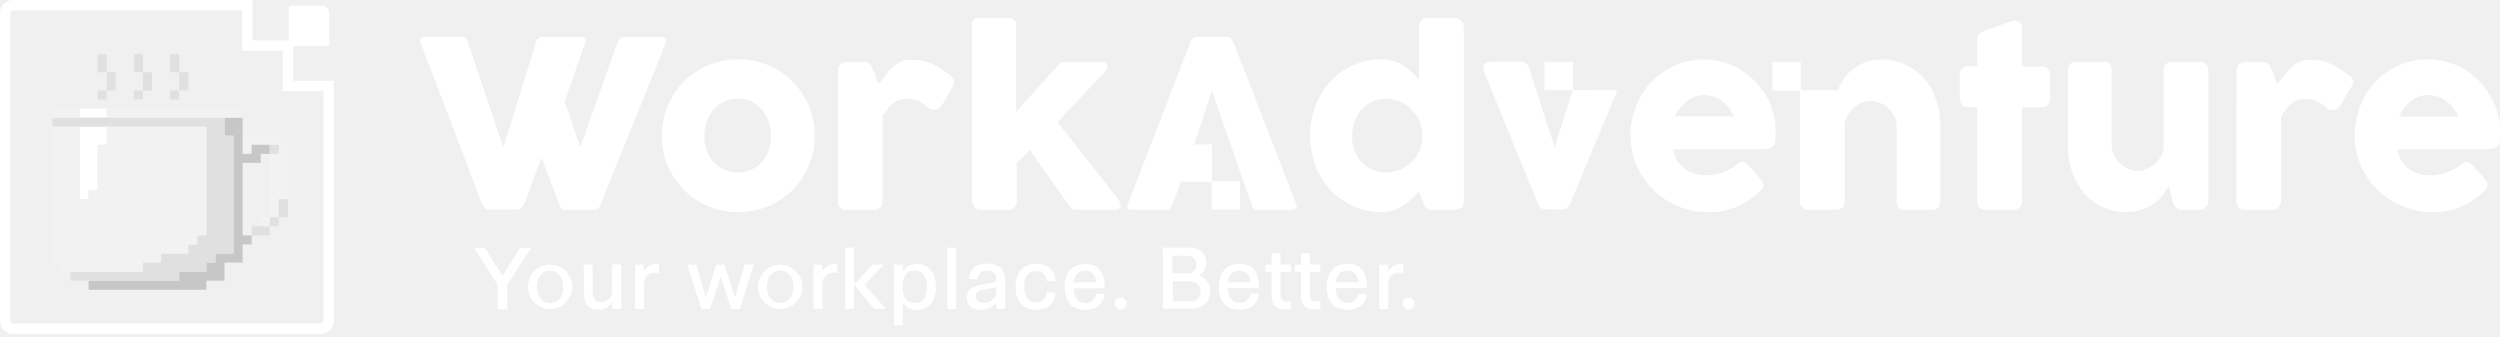
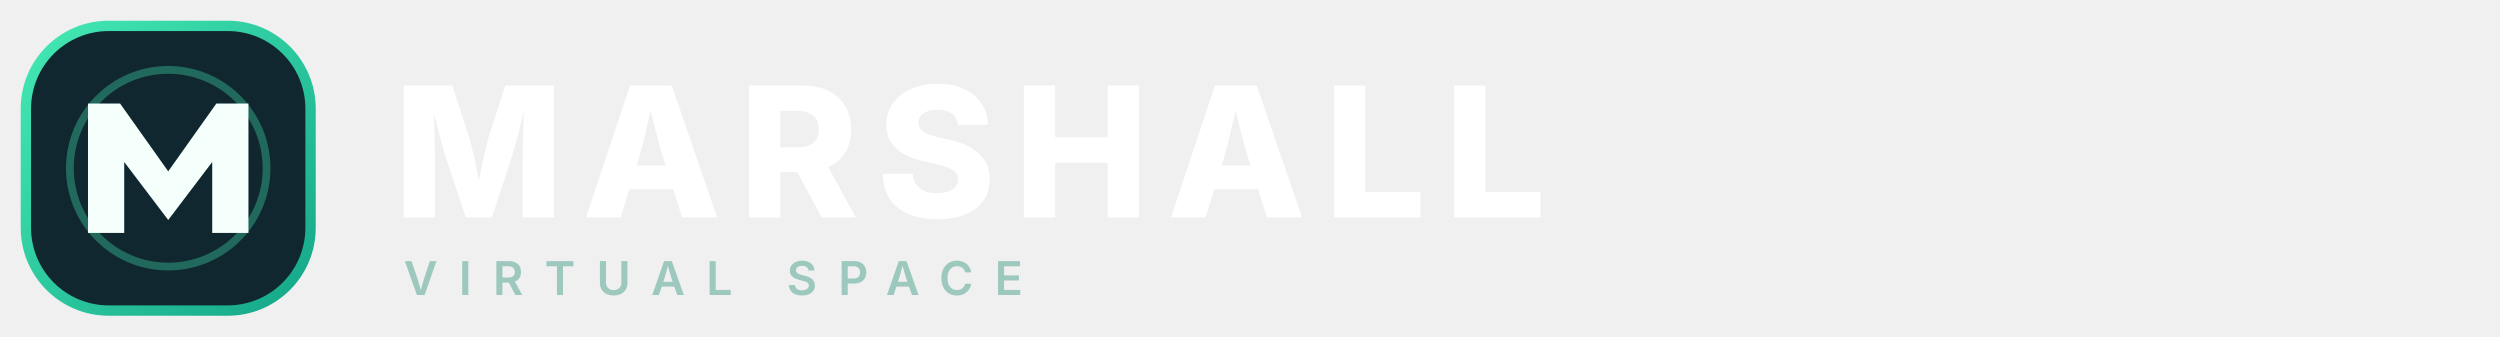
- <svg xmlns="http://www.w3.org/2000/svg" width="483" height="65" viewBox="0 0 483 65" fill="none">
-   <g clip-path="url(#clip0_724_2)">
-     <path d="M96.141 54.999L91.561 47.869H93.68L97.07 53.269L100.49 47.869H102.61L98.001 54.999V59.739H96.141V54.999Z" fill="white" />
-     <path d="M102 55.409C102 53.049 103.91 51.129 106.28 51.129C108.65 51.129 110.56 53.039 110.56 55.409C110.56 57.779 108.65 59.699 106.28 59.699C103.91 59.699 102 57.789 102 55.419V55.409ZM108.82 55.409C108.82 53.509 107.82 52.289 106.27 52.289C104.72 52.289 103.73 53.509 103.73 55.409C103.73 57.309 104.73 58.519 106.27 58.519C107.81 58.519 108.83 57.299 108.83 55.409H108.82Z" fill="white" />
-     <path d="M112.78 51.12H114.49V56.26C114.49 57.65 114.91 58.38 116.08 58.38C117.25 58.41 118.22 57.49 118.26 56.32C118.26 56.21 118.26 56.11 118.24 56V51.1H120V59.67H118.29V58.31C117.77 59.31 116.72 59.91 115.6 59.85C113.6 59.85 112.86 58.71 112.86 56.73L112.78 51.12Z" fill="white" />
-     <path d="M122.7 51.12H124.41V52.45C124.87 51.54 125.81 50.98 126.83 51C126.99 50.99 127.16 50.99 127.32 51V52.78C127.08 52.7 126.84 52.67 126.59 52.67C125.44 52.61 124.46 53.5 124.4 54.65C124.4 54.77 124.4 54.88 124.41 55V59.69H122.7V51.12Z" fill="white" />
-     <path d="M134.56 51.12L136.36 57.539L138.36 51.119H140L142 57.539L143.84 51.119H145.62L142.95 59.689H141.26L139.26 53.459L137.19 59.689H135.53L132.76 51.119L134.56 51.12Z" fill="white" />
-     <path d="M146.46 55.409C146.46 53.049 148.37 51.129 150.74 51.129C153.11 51.129 155.02 53.039 155.02 55.409C155.02 57.779 153.11 59.699 150.74 59.699C148.37 59.699 146.46 57.789 146.46 55.419V55.409ZM153.28 55.409C153.28 53.509 152.28 52.289 150.73 52.289C149.18 52.289 148.19 53.509 148.19 55.409C148.19 57.309 149.19 58.519 150.73 58.519C152.27 58.519 153.28 57.299 153.28 55.409Z" fill="white" />
-     <path d="M157.18 51.12H158.89V52.45C159.35 51.54 160.29 50.98 161.31 51C161.47 50.99 161.64 50.99 161.8 51V52.78C161.56 52.7 161.32 52.67 161.07 52.67C159.92 52.61 158.94 53.5 158.88 54.65C158.88 54.77 158.88 54.88 158.89 55V59.69H157.18V51.12Z" fill="white" />
-     <path d="M163.28 47.84H165V55L168.54 51.12H170.76L167 55L171.16 59.68H168.93L165 55V59.66H163.29V47.84H163.28Z" fill="white" />
-     <path d="M172.68 51.12H174.4V52.45C174.98 51.48 176.05 50.92 177.18 51C179.6 51 180.83 52.88 180.83 55.44C180.83 58 179.5 59.89 177.16 59.89C176.03 59.95 174.97 59.35 174.43 58.35V62.85H172.71L172.68 51.12ZM179.09 55.4C179.09 53.45 178.22 52.28 176.68 52.28C175.14 52.28 174.38 53.46 174.38 55.43C174.38 57.4 175.1 58.54 176.7 58.54C178.3 58.54 179.09 57.41 179.09 55.4Z" fill="white" />
-     <path d="M183 47.84H184.72V59.69H183V47.84Z" fill="white" />
-     <path d="M192.48 58.49C191.77 59.42 190.65 59.93 189.48 59.85C187.65 59.85 186.77 58.85 186.77 57.57C186.77 55.11 189.27 55.06 191.03 54.76C192.31 54.55 192.49 54.45 192.49 53.85C192.49 52.95 191.89 52.32 190.73 52.32C189.83 52.18 189 52.8 188.86 53.69C188.85 53.77 188.84 53.85 188.84 53.93H187.19C187.38 52.07 188.37 50.93 190.74 50.93C193.11 50.93 194.2 52.07 194.2 54.36V59.66H192.49V58.49H192.48ZM192.48 55.49C190.72 55.95 188.48 55.81 188.48 57.28C188.48 58.03 189.12 58.52 190.01 58.52C191.26 58.64 192.37 57.73 192.49 56.48C192.49 56.4 192.5 56.32 192.5 56.24L192.48 55.49Z" fill="white" />
-     <path d="M203.92 56.529C203.8 58.679 202.44 59.849 200.2 59.849C197.47 59.849 196.2 58.039 196.2 55.409C196.2 52.779 197.61 50.959 200.2 50.959C202.44 50.959 203.81 52.159 203.93 54.309H202.23C202.23 53.239 201.36 52.369 200.29 52.369C200.25 52.369 200.21 52.369 200.18 52.369C198.71 52.369 197.89 53.369 197.89 55.369C197.89 57.369 198.71 58.369 200.18 58.369C201.21 58.469 202.12 57.719 202.22 56.689C202.22 56.609 202.23 56.539 202.22 56.459L203.91 56.529H203.92Z" fill="white" />
-     <path d="M213.42 56.76C213.28 58.55 211.95 59.85 209.69 59.85C206.89 59.85 205.69 58.07 205.69 55.41C205.69 52.75 207 51 209.67 51C212.34 51 213.44 52.7 213.44 55.44V55.71H207.44C207.44 57.57 208.31 58.51 209.65 58.51C210.69 58.64 211.63 57.9 211.75 56.86C211.75 56.84 211.75 56.82 211.75 56.8L213.41 56.76H213.42ZM211.74 54.55C211.87 53.45 211.09 52.46 210 52.32C209.89 52.31 209.78 52.3 209.67 52.31C208.39 52.31 207.61 53.04 207.43 54.55H211.74Z" fill="white" />
-     <path d="M216.52 57.49C217.12 57.46 217.63 57.93 217.66 58.53C217.66 58.56 217.66 58.6 217.66 58.63C217.68 59.24 217.21 59.75 216.6 59.77C216.57 59.77 216.55 59.77 216.52 59.77C215.89 59.77 215.38 59.26 215.38 58.63C215.38 58 215.89 57.49 216.52 57.49Z" fill="white" />
-     <path d="M224.67 47.84H229.67C231.83 47.84 233.05 49.06 233.05 50.77C233.07 51.79 232.53 52.74 231.64 53.24C232.94 53.66 233.83 54.87 233.84 56.24C233.84 58.33 232.39 59.64 230.09 59.64H224.7L224.67 47.84ZM229.26 52.84C230.18 52.95 231.01 52.28 231.12 51.36C231.12 51.27 231.13 51.19 231.12 51.1C231.17 50.22 230.49 49.46 229.61 49.41C229.52 49.41 229.44 49.41 229.35 49.41H226.51V52.79L229.25 52.83L229.26 52.84ZM229.95 58.19C230.93 58.31 231.82 57.6 231.94 56.62C231.94 56.54 231.95 56.45 231.95 56.37C232.01 55.32 231.2 54.43 230.16 54.37C230.09 54.37 230.02 54.37 229.95 54.37H226.6V58.18H229.95V58.19Z" fill="white" />
-     <path d="M243.21 56.759C243.07 58.549 241.74 59.849 239.48 59.849C236.68 59.849 235.48 58.069 235.48 55.409C235.48 52.749 236.8 50.959 239.48 50.959C242.16 50.959 243.24 52.659 243.24 55.399V55.669H237.24C237.29 57.529 238.11 58.469 239.45 58.469C240.5 58.589 241.45 57.839 241.57 56.789C241.57 56.779 241.57 56.769 241.57 56.759H243.21ZM241.53 54.549C241.66 53.449 240.88 52.459 239.79 52.319C239.69 52.309 239.58 52.299 239.47 52.309C238.19 52.309 237.4 53.039 237.23 54.549H241.53Z" fill="white" />
-     <path d="M245.69 52.53H244.49V51.12H245.69V48.92H247.4V51.12H249.4V52.53H247.4V57C247.31 57.59 247.71 58.15 248.31 58.25C248.41 58.27 248.52 58.27 248.62 58.25C248.9 58.25 249.18 58.22 249.45 58.17V59.69C249.08 59.77 248.7 59.81 248.32 59.82C246.67 59.82 245.69 59.02 245.69 57.1V52.53Z" fill="white" />
-     <path d="M251.35 52.53H250.15V51.12H251.35V48.92H253.07V51.12H255.07V52.53H253.07V57C253.07 57.86 253.48 58.25 254.28 58.25C254.56 58.25 254.84 58.22 255.12 58.17V59.69C254.74 59.77 254.36 59.81 253.98 59.82C252.33 59.82 251.35 59.02 251.35 57.1V52.53Z" fill="white" />
-     <path d="M264.06 56.759C263.92 58.549 262.59 59.849 260.33 59.849C257.53 59.849 256.33 58.069 256.33 55.409C256.33 52.749 257.66 50.959 260.33 50.959C263 50.959 264.09 52.659 264.09 55.399V55.669H258.09C258.09 57.529 258.96 58.469 260.3 58.469C261.34 58.599 262.28 57.859 262.4 56.819C262.4 56.799 262.4 56.779 262.4 56.759H264.06ZM262.38 54.549C262.51 53.449 261.73 52.459 260.64 52.319C260.54 52.309 260.43 52.299 260.32 52.309C259.03 52.309 258.25 53.039 258.07 54.549H262.38Z" fill="white" />
-     <path d="M266.49 51.12H268.2V52.45C268.66 51.54 269.6 50.98 270.62 51C270.79 50.99 270.95 50.99 271.12 51V52.78C270.88 52.7 270.63 52.67 270.38 52.67C269.23 52.61 268.25 53.5 268.19 54.65C268.19 54.77 268.19 54.88 268.2 55V59.69H266.49V51.12Z" fill="white" />
-     <path d="M272.15 57.49C272.75 57.46 273.26 57.93 273.29 58.53C273.29 58.56 273.29 58.6 273.29 58.63C273.31 59.24 272.84 59.75 272.23 59.77C272.2 59.77 272.18 59.77 272.15 59.77C271.52 59.77 271.01 59.26 271.01 58.63C271.01 58 271.52 57.49 272.15 57.49Z" fill="white" />
-     <path d="M55.81 1.09H62.12C62.95 1.09 63.62 1.76 63.62 2.59V8.9H55.81V1.09Z" fill="white" />
-     <path d="M55.65 16.61V8.81H47.79V1H2.5C1.67 1 1 1.67 1 2.5V62C1 62.83 1.67 63.5 2.5 63.5H62C62.83 63.5 63.5 62.83 63.5 62V16.61H55.65Z" stroke="white" stroke-width="2" stroke-miterlimit="10" />
-     <path d="M53.87 27.971V29.721H52.12V41.971H53.87V38.471H55.62V27.971H53.87Z" fill="#F2F2F2" />
-     <path d="M46.87 26.221V29.721H48.62V27.971H52.12H53.87V26.221H46.87Z" fill="#F2F2F2" />
-     <path d="M52.12 41.971H50.37V43.721H52.12V41.971Z" fill="#F2F2F2" />
-     <path d="M48.62 43.721H46.87V45.471H48.62V43.721Z" fill="#F2F2F2" />
-     <path d="M34.62 13.961V17.471H36.37V13.961H34.62Z" fill="#E0E0E0" />
-     <path d="M34.61 17.471H32.86V19.221H34.61V17.471Z" fill="#E0E0E0" />
-     <path d="M34.62 10.461H32.86V13.961H34.62V10.461Z" fill="#E0E0E0" />
-     <path d="M27.61 17.471H29.36V13.961H27.61V17.471Z" fill="#E0E0E0" />
-     <path d="M27.61 17.471H25.86V19.221H27.61V17.471Z" fill="#E0E0E0" />
-     <path d="M27.61 10.461H25.86V13.961H27.61V10.461Z" fill="#E0E0E0" />
-     <path d="M20.61 17.471H22.36V13.961H20.61V17.471Z" fill="#E0E0E0" />
-     <path d="M20.61 17.471H18.86V19.221H20.61V17.471Z" fill="#E0E0E0" />
-     <path d="M20.61 10.461H18.86V13.961H20.61V10.461Z" fill="#E0E0E0" />
-     <path d="M48.62 27.971V29.721H46.87V26.221V22.721H43.37V26.221H45.12V48.971H41.62V50.721H39.87V52.481H34.62V54.231H17.11V55.981H39.87V54.231H43.37V50.721H46.87V47.221H48.62V45.471H46.87V43.721V31.471H50.37V29.721H52.12V27.971H48.62Z" fill="#C7C7C7" />
-     <path d="M15.36 20.971V22.721H20.61V20.971H15.36Z" fill="white" />
-     <path d="M15.36 24.471V38.471H17.11V36.721H18.86V27.971H20.61V24.471H15.36Z" fill="white" />
-     <path d="M53.87 38.471V41.971H55.62V38.471H53.87Z" fill="#E0E0E0" />
-     <path d="M53.87 41.971H52.12V43.721H53.87V41.971Z" fill="#E0E0E0" />
-     <path d="M53.87 27.971H52.12V29.721H53.87V27.971Z" fill="#E0E0E0" />
-     <path d="M48.62 43.721V45.471H52.12V43.721H50.37H48.62Z" fill="#E0E0E0" />
-     <path d="M43.37 22.721H20.61H15.36H10.11V24.471H15.36H20.61H39.87V45.471H38.12V47.221H36.37V48.971H31.11V50.721H27.61V52.481H13.61V54.231H17.11H34.62V52.481H39.87V50.721H41.62V48.971H45.12V26.221H43.37V22.721Z" fill="#E0E0E0" />
-     <path d="M20.61 20.971V22.721H43.37H46.87V20.971H20.61Z" fill="#F2F2F2" />
-     <path d="M20.61 24.471V27.971H18.86V36.721H17.11V38.471H15.36V24.471H10.11V50.721H11.86V52.481H13.61H27.61V50.721H31.11V48.971H36.37V47.221H38.12V45.471H39.87V24.471H20.61Z" fill="#F2F2F2" />
-     <path d="M15.36 22.721V20.971H10.11V22.721H15.36Z" fill="#F2F2F2" />
-     <path d="M93.53 40.049C93.38 39.799 93.23 39.529 93.1 39.259C92.96 38.999 92.84 38.729 92.74 38.449C90.8 33.349 88.89 28.299 87 23.289C85.11 18.279 83.17 13.229 81.17 8.119C81.18 8.049 81.18 7.989 81.17 7.919C81.17 7.859 81.17 7.799 81.17 7.739C81.17 7.319 81.44 7.109 82 7.109H89.24C89.77 7.119 90.22 7.489 90.35 7.999L97.24 28.489L103.61 7.999C103.77 7.459 104.28 7.109 104.84 7.139H112.16C112.42 7.119 112.67 7.189 112.89 7.329C113.03 7.459 113.11 7.649 113.1 7.839C113.1 7.919 113.1 8.009 113.1 8.089V8.149L109.1 19.629L112.1 28.469L119.38 7.999C119.54 7.459 120.06 7.099 120.62 7.139H127.7C127.96 7.119 128.22 7.179 128.43 7.329C128.58 7.459 128.66 7.649 128.65 7.839C128.65 7.919 128.65 8.009 128.65 8.089V8.149C127.65 10.789 126.58 13.429 125.52 16.049L122.31 23.929C121.24 26.549 120.17 29.179 119.12 31.809C118.07 34.439 117 36.999 116 39.669C115.91 39.879 115.77 40.069 115.6 40.219C115.39 40.419 115.12 40.529 114.83 40.519H109.32C109.06 40.539 108.79 40.469 108.57 40.329C108.39 40.209 108.26 40.029 108.2 39.829L104.64 30.469C104.13 31.829 103.64 33.169 103.13 34.469C102.62 35.769 102.13 37.119 101.65 38.469C101.57 38.679 101.49 38.899 101.39 39.129C101.3 39.359 101.18 39.579 101.04 39.779C100.92 39.979 100.76 40.149 100.58 40.289C100.41 40.429 100.2 40.499 99.98 40.489H94.47C94.1 40.549 93.72 40.379 93.53 40.049Z" fill="white" />
-     <path d="M127.86 26.259C127.86 23.619 128.54 21.019 129.86 18.729C130.5 17.639 131.27 16.629 132.16 15.729C133.06 14.839 134.06 14.079 135.16 13.449C137.45 12.139 140.04 11.449 142.68 11.449C144.65 11.439 146.6 11.819 148.42 12.589C150.17 13.309 151.76 14.369 153.1 15.709C154.44 17.049 155.51 18.639 156.25 20.389C157.54 23.489 157.76 26.939 156.88 30.179C155.88 33.899 153.45 37.069 150.12 38.999C147.86 40.309 145.29 40.999 142.68 40.999C141.33 40.999 139.98 40.829 138.68 40.479C137.44 40.149 136.25 39.659 135.14 39.009C132.95 37.739 131.13 35.919 129.86 33.729C129.22 32.619 128.72 31.429 128.38 30.189C128.03 28.909 127.86 27.589 127.86 26.259ZM136.07 26.259C136.07 27.209 136.22 28.149 136.53 29.039C136.82 29.859 137.26 30.619 137.84 31.279C138.39 31.909 139.08 32.419 139.84 32.769C140.69 33.149 141.62 33.339 142.55 33.319C143.46 33.329 144.36 33.149 145.19 32.769C145.96 32.429 146.64 31.919 147.19 31.279C147.78 30.619 148.22 29.839 148.5 28.999C149.09 27.199 149.09 25.269 148.5 23.469C148.23 22.629 147.8 21.859 147.24 21.179C146.7 20.519 146.01 19.989 145.24 19.619C144.42 19.219 143.51 19.029 142.6 19.039C141.66 19.019 140.74 19.219 139.89 19.619C139.12 19.989 138.44 20.519 137.89 21.179C137.32 21.859 136.87 22.629 136.58 23.469C136.25 24.359 136.08 25.309 136.07 26.259Z" fill="white" />
-     <path d="M161.88 13.609C161.88 13.359 161.94 13.109 162.05 12.879C162.15 12.669 162.29 12.479 162.47 12.329C162.83 12.089 163.25 11.949 163.68 11.949H167.08C167.31 11.939 167.55 11.989 167.75 12.109C167.92 12.209 168.06 12.349 168.17 12.509C168.29 12.689 168.38 12.869 168.46 13.069C168.54 13.289 168.64 13.499 168.76 13.699L168.95 14.139C169.03 14.379 169.13 14.629 169.24 14.909C169.35 15.189 169.44 15.449 169.54 15.699C169.64 15.949 169.7 16.099 169.73 16.179C170.18 15.679 170.61 15.179 171.03 14.619C171.43 14.079 171.87 13.569 172.34 13.099C172.8 12.659 173.32 12.289 173.89 11.999C174.51 11.689 175.2 11.539 175.89 11.549C176.62 11.549 177.34 11.599 178.06 11.729C178.68 11.839 179.29 12.019 179.87 12.259C180.46 12.499 181.03 12.799 181.57 13.149C182.13 13.509 182.74 13.929 183.4 14.409C184.4 14.959 184.63 15.789 183.99 16.879L182 20.319C181.76 20.729 181.36 21.029 180.9 21.149C180.42 21.249 179.91 21.179 179.48 20.949C178.9 20.369 178.22 19.889 177.48 19.539C176.76 19.229 175.98 19.069 175.2 19.079C174.68 19.069 174.15 19.149 173.66 19.329C173.22 19.489 172.81 19.729 172.45 20.029C172.08 20.349 171.74 20.719 171.45 21.109C171.14 21.529 170.82 21.989 170.51 22.499V38.789C170.54 39.259 170.39 39.719 170.09 40.079C169.71 40.409 169.21 40.569 168.71 40.519H163.65C162.81 40.649 162.02 40.069 161.89 39.229C161.87 39.079 161.87 38.929 161.89 38.789V13.609H161.88Z" fill="white" />
-     <path d="M187.78 4.48C187.78 4.29 187.86 4.1 187.97 3.94C188.11 3.77 188.29 3.65 188.5 3.59C188.83 3.5 189.16 3.46 189.5 3.47H194.88C195.12 3.46 195.37 3.51 195.59 3.61C195.77 3.7 195.92 3.82 196.04 3.98C196.15 4.12 196.22 4.29 196.26 4.47C196.3 4.63 196.32 4.79 196.32 4.95V21.6L204.42 12.6C204.76 12.19 205.27 11.95 205.81 11.95H212.72C213.55 11.95 213.96 12.27 213.96 12.95C213.96 13.09 213.94 13.22 213.88 13.35C213.79 13.51 213.68 13.67 213.55 13.8L204.31 23.57L216 38.48H215.95C216.13 38.64 216.27 38.85 216.37 39.07C216.44 39.24 216.48 39.43 216.49 39.62C216.53 39.89 216.42 40.16 216.21 40.33C215.96 40.48 215.66 40.54 215.37 40.52H207.76C207.49 40.52 207.24 40.41 207.04 40.23C206.76 39.97 206.51 39.67 206.3 39.35L198.94 28.94L196.45 31.52V38.79C196.45 38.95 196.43 39.11 196.39 39.26C196.35 39.46 196.28 39.66 196.17 39.84C196.05 40.03 195.89 40.2 195.7 40.32C195.47 40.47 195.21 40.54 194.94 40.52H189.29C189.04 40.52 188.8 40.45 188.59 40.31C188.41 40.18 188.25 40.02 188.13 39.83C188.03 39.67 187.95 39.5 187.89 39.32C187.85 39.23 187.82 39.14 187.81 39.04L187.78 4.48Z" fill="white" />
-     <path d="M274.15 36.999C273.75 37.399 273.3 37.839 272.81 38.299C272.31 38.779 271.78 39.219 271.21 39.609C270.62 40.009 269.99 40.349 269.32 40.609C268.62 40.869 267.88 41.009 267.13 40.999C263.32 41.039 259.67 39.489 257.06 36.719C255.81 35.349 254.82 33.759 254.16 32.019C252.77 28.269 252.77 24.149 254.16 20.399C254.82 18.669 255.81 17.079 257.06 15.719C258.31 14.379 259.82 13.319 261.5 12.599C263.28 11.829 265.19 11.439 267.13 11.459C267.9 11.459 268.66 11.569 269.39 11.819C270.05 12.049 270.68 12.359 271.26 12.739C271.82 13.109 272.33 13.539 272.81 14.009C273.29 14.489 273.73 14.949 274.15 15.399V5.149C274.14 4.709 274.3 4.269 274.59 3.939C274.94 3.589 275.42 3.399 275.91 3.439H281C281.21 3.439 281.42 3.489 281.62 3.569C281.84 3.649 282.04 3.769 282.22 3.919C282.4 4.069 282.54 4.249 282.65 4.459C282.77 4.669 282.83 4.909 282.82 5.149V38.789C282.82 39.949 282.22 40.519 281 40.519H276.59C276.35 40.529 276.11 40.499 275.89 40.409C275.73 40.339 275.58 40.219 275.48 40.079C275.35 39.919 275.25 39.739 275.17 39.549C275.08 39.329 274.97 39.079 274.84 38.789L274.15 36.999ZM261.22 26.259C261.22 27.209 261.37 28.149 261.68 29.039C261.96 29.869 262.41 30.629 263 31.279C263.58 31.909 264.28 32.419 265.06 32.769C265.9 33.149 266.81 33.329 267.73 33.319C268.66 33.319 269.58 33.149 270.44 32.809C271.26 32.479 272.02 31.989 272.66 31.379C273.29 30.759 273.8 30.029 274.17 29.229C274.56 28.389 274.78 27.489 274.82 26.569V26.259C274.82 25.319 274.64 24.379 274.28 23.509C273.93 22.659 273.42 21.879 272.78 21.219C272.14 20.559 271.37 20.029 270.53 19.659C269.65 19.269 268.69 19.069 267.73 19.079C266.81 19.069 265.89 19.259 265.06 19.659C264.27 20.029 263.57 20.559 263 21.219C262.42 21.889 261.98 22.669 261.69 23.509C261.38 24.389 261.22 25.319 261.22 26.259Z" fill="white" />
-     <path d="M339.83 37.1C338.53 38.33 337.03 39.31 335.38 40C333.71 40.68 331.93 41.02 330.13 41C326.17 41.02 322.35 39.5 319.49 36.76C318.1 35.4 316.98 33.79 316.21 32C315.4 30.16 314.99 28.18 315 26.17C314.99 23.61 315.63 21.1 316.86 18.86C317.45 17.77 318.18 16.76 319.02 15.86C319.86 14.96 320.81 14.18 321.86 13.54C324.06 12.19 326.6 11.48 329.18 11.49C330.4 11.49 331.62 11.65 332.8 11.98C333.95 12.3 335.06 12.77 336.09 13.38C338.14 14.58 339.85 16.27 341.09 18.3C341.71 19.29 342.19 20.37 342.52 21.49C342.86 22.63 343.03 23.8 343.03 24.99V26.9C343.03 27.32 342.92 27.73 342.69 28.08C342.43 28.41 342.05 28.63 341.64 28.69C340.93 28.82 340.21 28.88 339.49 28.86H323.29C323.4 29.72 323.71 30.55 324.2 31.27C324.63 31.88 325.17 32.4 325.79 32.81C326.38 33.18 327.02 33.46 327.7 33.63C328.32 33.79 328.97 33.87 329.61 33.88C330.17 33.88 330.73 33.82 331.28 33.71C331.84 33.6 332.39 33.45 332.93 33.26C333.43 33.08 333.92 32.86 334.39 32.61C334.78 32.4 335.14 32.14 335.46 31.83C335.65 31.67 335.86 31.52 336.08 31.39C336.25 31.29 336.44 31.24 336.63 31.24C336.85 31.24 337.06 31.32 337.23 31.45C337.48 31.62 337.71 31.82 337.92 32.03L340.3 34.73C340.44 34.88 340.55 35.06 340.62 35.26C340.66 35.42 340.68 35.58 340.68 35.74C340.68 36.02 340.6 36.29 340.44 36.52C340.27 36.74 340.06 36.94 339.83 37.1ZM329 18.36C328.42 18.36 327.84 18.48 327.3 18.71C326.74 18.94 326.23 19.26 325.76 19.64C325.28 20.04 324.84 20.48 324.46 20.97C324.1 21.44 323.79 21.95 323.53 22.48H335C334.71 21.92 334.37 21.37 334 20.86C333.64 20.37 333.22 19.93 332.74 19.55C332.25 19.17 331.71 18.88 331.12 18.68C330.44 18.46 329.72 18.35 329 18.36Z" fill="white" />
-     <path d="M382 7.489C381.99 7.099 382.16 6.729 382.47 6.489C382.87 6.199 383.31 5.979 383.78 5.819L388.88 3.999H389.28C389.72 3.939 390.15 4.129 390.4 4.489C390.61 4.879 390.7 5.319 390.68 5.759V12.849H394.43C394.86 12.829 395.28 12.979 395.6 13.269C395.92 13.619 396.09 14.089 396.05 14.559V18.899C396.09 19.399 395.93 19.899 395.6 20.279C395.29 20.579 394.86 20.739 394.43 20.719H390.68V38.809C390.71 39.289 390.53 39.769 390.18 40.099C389.79 40.409 389.31 40.569 388.81 40.539H383.73C382.89 40.659 382.12 40.079 382 39.239C381.98 39.089 381.98 38.939 382 38.789V20.699H380.36C379.2 20.699 378.63 20.089 378.63 18.879V14.539C378.52 13.709 379.1 12.939 379.93 12.829C380.07 12.809 380.22 12.809 380.36 12.829H382V7.489Z" fill="white" />
-     <path d="M426.12 40.141C425.94 40.301 425.73 40.411 425.5 40.461C425.3 40.501 425.09 40.521 424.88 40.531H421.48C421.24 40.531 421 40.481 420.78 40.381C420.59 40.281 420.43 40.151 420.29 39.991C420.15 39.821 420.04 39.631 419.95 39.431C419.86 39.221 419.79 39.001 419.73 38.781L419 35.901C418.71 36.451 418.38 36.981 418 37.481C417.54 38.111 416.99 38.671 416.37 39.151C415.65 39.701 414.86 40.131 414.01 40.451C413 40.811 411.93 40.991 410.86 40.971C407.7 41.021 404.69 39.671 402.63 37.281C401.63 36.101 400.85 34.741 400.35 33.281C399.8 31.721 399.53 30.071 399.54 28.411V13.681C399.51 13.221 399.64 12.761 399.91 12.391C400.22 12.071 400.65 11.911 401.09 11.951H406.29C406.76 11.901 407.23 12.021 407.62 12.281C407.91 12.641 408.04 13.101 407.98 13.551V28.211C407.98 28.851 408.13 29.481 408.42 30.051C408.71 30.631 409.1 31.151 409.57 31.581C410.05 32.021 410.61 32.381 411.21 32.631C411.8 32.881 412.42 33.011 413.06 33.011C413.64 33.001 414.21 32.871 414.74 32.631C415.32 32.381 415.86 32.041 416.34 31.631C416.82 31.201 417.23 30.691 417.54 30.121C417.85 29.561 418.01 28.931 418.01 28.291V13.621C418.01 13.361 418.06 13.091 418.16 12.851C418.24 12.611 418.39 12.401 418.6 12.261C418.77 12.151 418.95 12.071 419.15 12.021C419.34 11.971 419.54 11.951 419.74 11.951H424.83C425.34 11.901 425.84 12.071 426.22 12.421C426.52 12.771 426.67 13.221 426.65 13.681V38.861C426.65 39.141 426.59 39.411 426.46 39.651C426.34 39.881 426.16 40.081 425.93 40.211L426.12 40.141Z" fill="white" />
-     <path d="M432.1 13.609C432.1 13.359 432.16 13.109 432.27 12.879C432.37 12.669 432.51 12.479 432.69 12.329C433.05 12.109 433.47 11.989 433.9 11.999H437.3C437.53 11.989 437.77 12.039 437.97 12.159C438.14 12.259 438.28 12.399 438.39 12.559C438.51 12.739 438.6 12.919 438.68 13.119C438.77 13.339 438.87 13.549 438.99 13.749C438.99 13.809 439.08 13.959 439.17 14.189C439.26 14.419 439.35 14.679 439.46 14.959C439.57 15.239 439.66 15.499 439.76 15.749C439.86 15.999 439.92 16.149 439.95 16.229C440.4 15.729 440.83 15.229 441.25 14.669C441.65 14.129 442.09 13.619 442.56 13.149C443.02 12.689 443.54 12.299 444.12 11.999C444.74 11.689 445.43 11.539 446.12 11.549C446.85 11.549 447.57 11.599 448.29 11.729C448.91 11.839 449.52 12.019 450.1 12.259C450.69 12.499 451.26 12.799 451.8 13.149C452.36 13.509 452.98 13.929 453.64 14.409C454.43 14.729 454.82 15.629 454.5 16.429C454.43 16.599 454.34 16.749 454.22 16.879L452.17 20.369C451.93 20.779 451.53 21.079 451.07 21.199C450.59 21.299 450.09 21.229 449.65 20.999C449.07 20.419 448.39 19.939 447.65 19.589C446.93 19.269 446.15 19.119 445.37 19.129C444.85 19.119 444.32 19.199 443.83 19.379C443.39 19.539 442.99 19.779 442.63 20.079C442.26 20.399 441.92 20.759 441.63 21.159C441.32 21.579 441 22.039 440.69 22.549V38.789C440.72 39.259 440.57 39.719 440.27 40.079C439.89 40.409 439.39 40.569 438.89 40.519H433.83C432.99 40.649 432.2 40.069 432.07 39.229C432.05 39.079 432.05 38.929 432.07 38.789L432.1 13.609Z" fill="white" />
-     <path d="M479.76 37.099C478.46 38.329 476.95 39.309 475.3 39.999C473.64 40.679 471.86 41.019 470.06 40.999C466.1 41.019 462.28 39.499 459.42 36.759C458.02 35.399 456.9 33.789 456.13 31.999C455.31 30.149 454.9 28.149 454.92 26.129C454.92 23.579 455.55 21.059 456.77 18.819C457.36 17.729 458.09 16.719 458.93 15.819C461.56 13.019 465.24 11.429 469.09 11.449C470.31 11.449 471.53 11.609 472.71 11.939C475.02 12.589 477.12 13.809 478.83 15.499C479.67 16.339 480.39 17.289 481 18.309C481.61 19.309 482.09 20.379 482.43 21.499C482.79 22.629 482.98 23.809 483 24.999V26.909C483 27.329 482.88 27.739 482.65 28.089C482.4 28.409 482.05 28.619 481.65 28.699C480.94 28.829 480.23 28.889 479.51 28.869H463.2C463.31 29.729 463.62 30.559 464.11 31.279C464.53 31.889 465.07 32.409 465.69 32.819C466.28 33.189 466.93 33.469 467.61 33.639C468.23 33.799 468.88 33.879 469.52 33.889C470.08 33.889 470.63 33.829 471.18 33.719C471.74 33.609 472.3 33.459 472.84 33.269C473.34 33.089 473.83 32.869 474.3 32.619C474.69 32.409 475.05 32.149 475.37 31.839C475.56 31.669 475.77 31.529 475.99 31.399C476.16 31.299 476.35 31.249 476.54 31.249C476.75 31.249 476.96 31.329 477.13 31.459C477.38 31.629 477.61 31.819 477.82 32.039L480.21 34.739C480.35 34.889 480.45 35.069 480.52 35.269C480.57 35.429 480.59 35.589 480.59 35.749C480.59 36.029 480.51 36.309 480.34 36.529C480.18 36.749 479.98 36.939 479.76 37.099ZM468.93 18.359C468.35 18.359 467.77 18.479 467.23 18.709C466.68 18.949 466.16 19.259 465.69 19.639C465.21 20.039 464.78 20.499 464.4 20.999C464.04 21.469 463.73 21.979 463.47 22.509H475C474.71 21.939 474.38 21.399 474 20.889C473.64 20.399 473.21 19.959 472.74 19.579C472.25 19.199 471.71 18.909 471.12 18.709C470.42 18.469 469.67 18.349 468.93 18.359Z" fill="white" />
-     <path d="M239.57 35.01H234.08V40.5H239.57V35.01Z" fill="white" />
-     <path d="M303.89 11.949H298.4V17.439H303.89V11.949Z" fill="white" />
-     <path d="M347.91 11.99H342.42V17.48H347.91V11.99Z" fill="white" />
-     <path d="M355.12 17.419H347.75V38.789C347.66 39.66 348.28 40.44 349.15 40.529C349.29 40.55 349.43 40.539 349.57 40.52H354.66C354.86 40.52 355.06 40.499 355.25 40.459C355.45 40.4 355.64 40.319 355.81 40.209C356.01 40.059 356.16 39.859 356.24 39.62C356.34 39.38 356.39 39.12 356.39 38.859V24.23C356.43 23.57 356.62 22.93 356.94 22.349C357.25 21.79 357.66 21.279 358.13 20.849C358.59 20.43 359.12 20.099 359.69 19.849C360.21 19.619 360.77 19.5 361.34 19.489C361.98 19.489 362.61 19.619 363.2 19.869C363.8 20.11 364.35 20.45 364.83 20.869C365.36 21.36 365.78 21.95 366.08 22.61C366.31 23.119 366.43 23.68 366.43 24.239V38.929C366.37 39.38 366.5 39.84 366.79 40.2C367.18 40.459 367.65 40.569 368.11 40.52H373.31C373.75 40.559 374.19 40.4 374.49 40.08C374.76 39.709 374.89 39.249 374.86 38.789V24.049C374.87 22.399 374.6 20.75 374.05 19.189C373.55 17.73 372.77 16.369 371.77 15.19C370.78 14.05 369.57 13.13 368.2 12.499C366.74 11.819 365.16 11.479 363.55 11.499C362.47 11.479 361.4 11.659 360.39 12.03C359.54 12.339 358.75 12.78 358.03 13.329C357.41 13.809 356.86 14.37 356.4 14.999C356.05 15.47 355.74 15.97 355.47 16.489C355.44 16.549 355.41 16.61 355.39 16.68L355.12 17.419Z" fill="white" />
-     <path d="M303.84 17.399L300.39 28.399C300.29 28.129 300.13 27.679 299.91 27.039C299.69 26.399 299.44 25.649 299.17 24.789C298.9 23.929 298.59 22.979 298.26 21.959C297.93 20.939 297.59 19.889 297.26 18.849C296.93 17.809 296.6 16.789 296.26 15.799C295.92 14.809 295.67 13.919 295.41 13.119C295.31 12.759 295.09 12.439 294.79 12.219C294.5 12.009 294.15 11.899 293.79 11.909H288C287.3 11.909 286.85 12.129 286.66 12.559C286.48 13.089 286.54 13.659 286.83 14.139L297.2 39.519C297.31 39.799 297.5 40.049 297.75 40.229C298.15 40.429 298.59 40.519 299.03 40.479H301.7C302.06 40.499 302.41 40.399 302.7 40.199C302.93 40.009 303.13 39.779 303.28 39.519L312.52 17.359L303.84 17.399Z" fill="white" />
-     <path d="M250.46 39.509L238.65 9.049L238.09 7.759C237.97 7.609 237.83 7.469 237.68 7.349C237.5 7.199 237.27 7.109 237.03 7.109H231.27C231.14 7.109 231.01 7.139 230.89 7.189C230.75 7.239 230.62 7.309 230.5 7.399C230.39 7.479 230.28 7.589 230.2 7.699C230.13 7.779 230.08 7.879 230.05 7.989L217.84 39.619C217.72 39.919 217.75 40.149 217.94 40.299C218.14 40.449 218.39 40.529 218.65 40.519H225.28C225.81 40.549 226.29 40.209 226.43 39.689L227.3 37.409C227.59 36.649 227.88 35.889 228.16 35.119H234.16V27.899H230.69C230.98 27.139 231.27 26.309 231.56 25.439C231.85 24.569 232.14 23.669 232.43 22.769C232.72 21.869 233 20.979 233.29 20.089C233.58 19.199 233.87 18.379 234.16 17.619L241.85 39.689C241.93 39.939 242.08 40.169 242.29 40.329C242.53 40.469 242.81 40.539 243.09 40.519H249.55C249.86 40.559 250.17 40.449 250.4 40.239C250.57 40.029 250.59 39.739 250.46 39.509Z" fill="white" />
-   </g>
+ <svg xmlns="http://www.w3.org/2000/svg" width="483" height="65" viewBox="0 0 483 65" fill="none" role="img" aria-labelledby="title">
  <defs>
-     <clipPath id="clip0_724_2">
-       <rect width="483" height="65" fill="white" />
-     </clipPath>
+     <linearGradient id="marshall-mark" x1="8" y1="8" x2="58" y2="58" gradientUnits="userSpaceOnUse">
+       <stop stop-color="#42E6B2" />
+       <stop offset="1" stop-color="#16A98A" />
+     </linearGradient>
  </defs>
+   <rect x="5" y="5" width="55" height="55" rx="16" fill="#10272F" stroke="url(#marshall-mark)" stroke-width="2" />
+   <circle cx="32.5" cy="32.5" r="19" stroke="#42E6B2" stroke-opacity=".35" stroke-width="1.5" />
+   <path d="M17 45V20h6.2l9.3 13.1L41.8 20H48v25h-7V31.3l-8.5 11.2-8.5-11.2V45H17Z" fill="#F5FFFC" />
+   <text x="76" y="42" fill="#FFFFFF" font-family="Inter, Arial, sans-serif" font-size="35" font-weight="800" letter-spacing="3.4">MARSHALL</text>
+   <text x="78" y="57" fill="#9CC8BD" font-family="Inter, Arial, sans-serif" font-size="9" font-weight="600" letter-spacing="4.1">VIRTUAL SPACE</text>
</svg>
